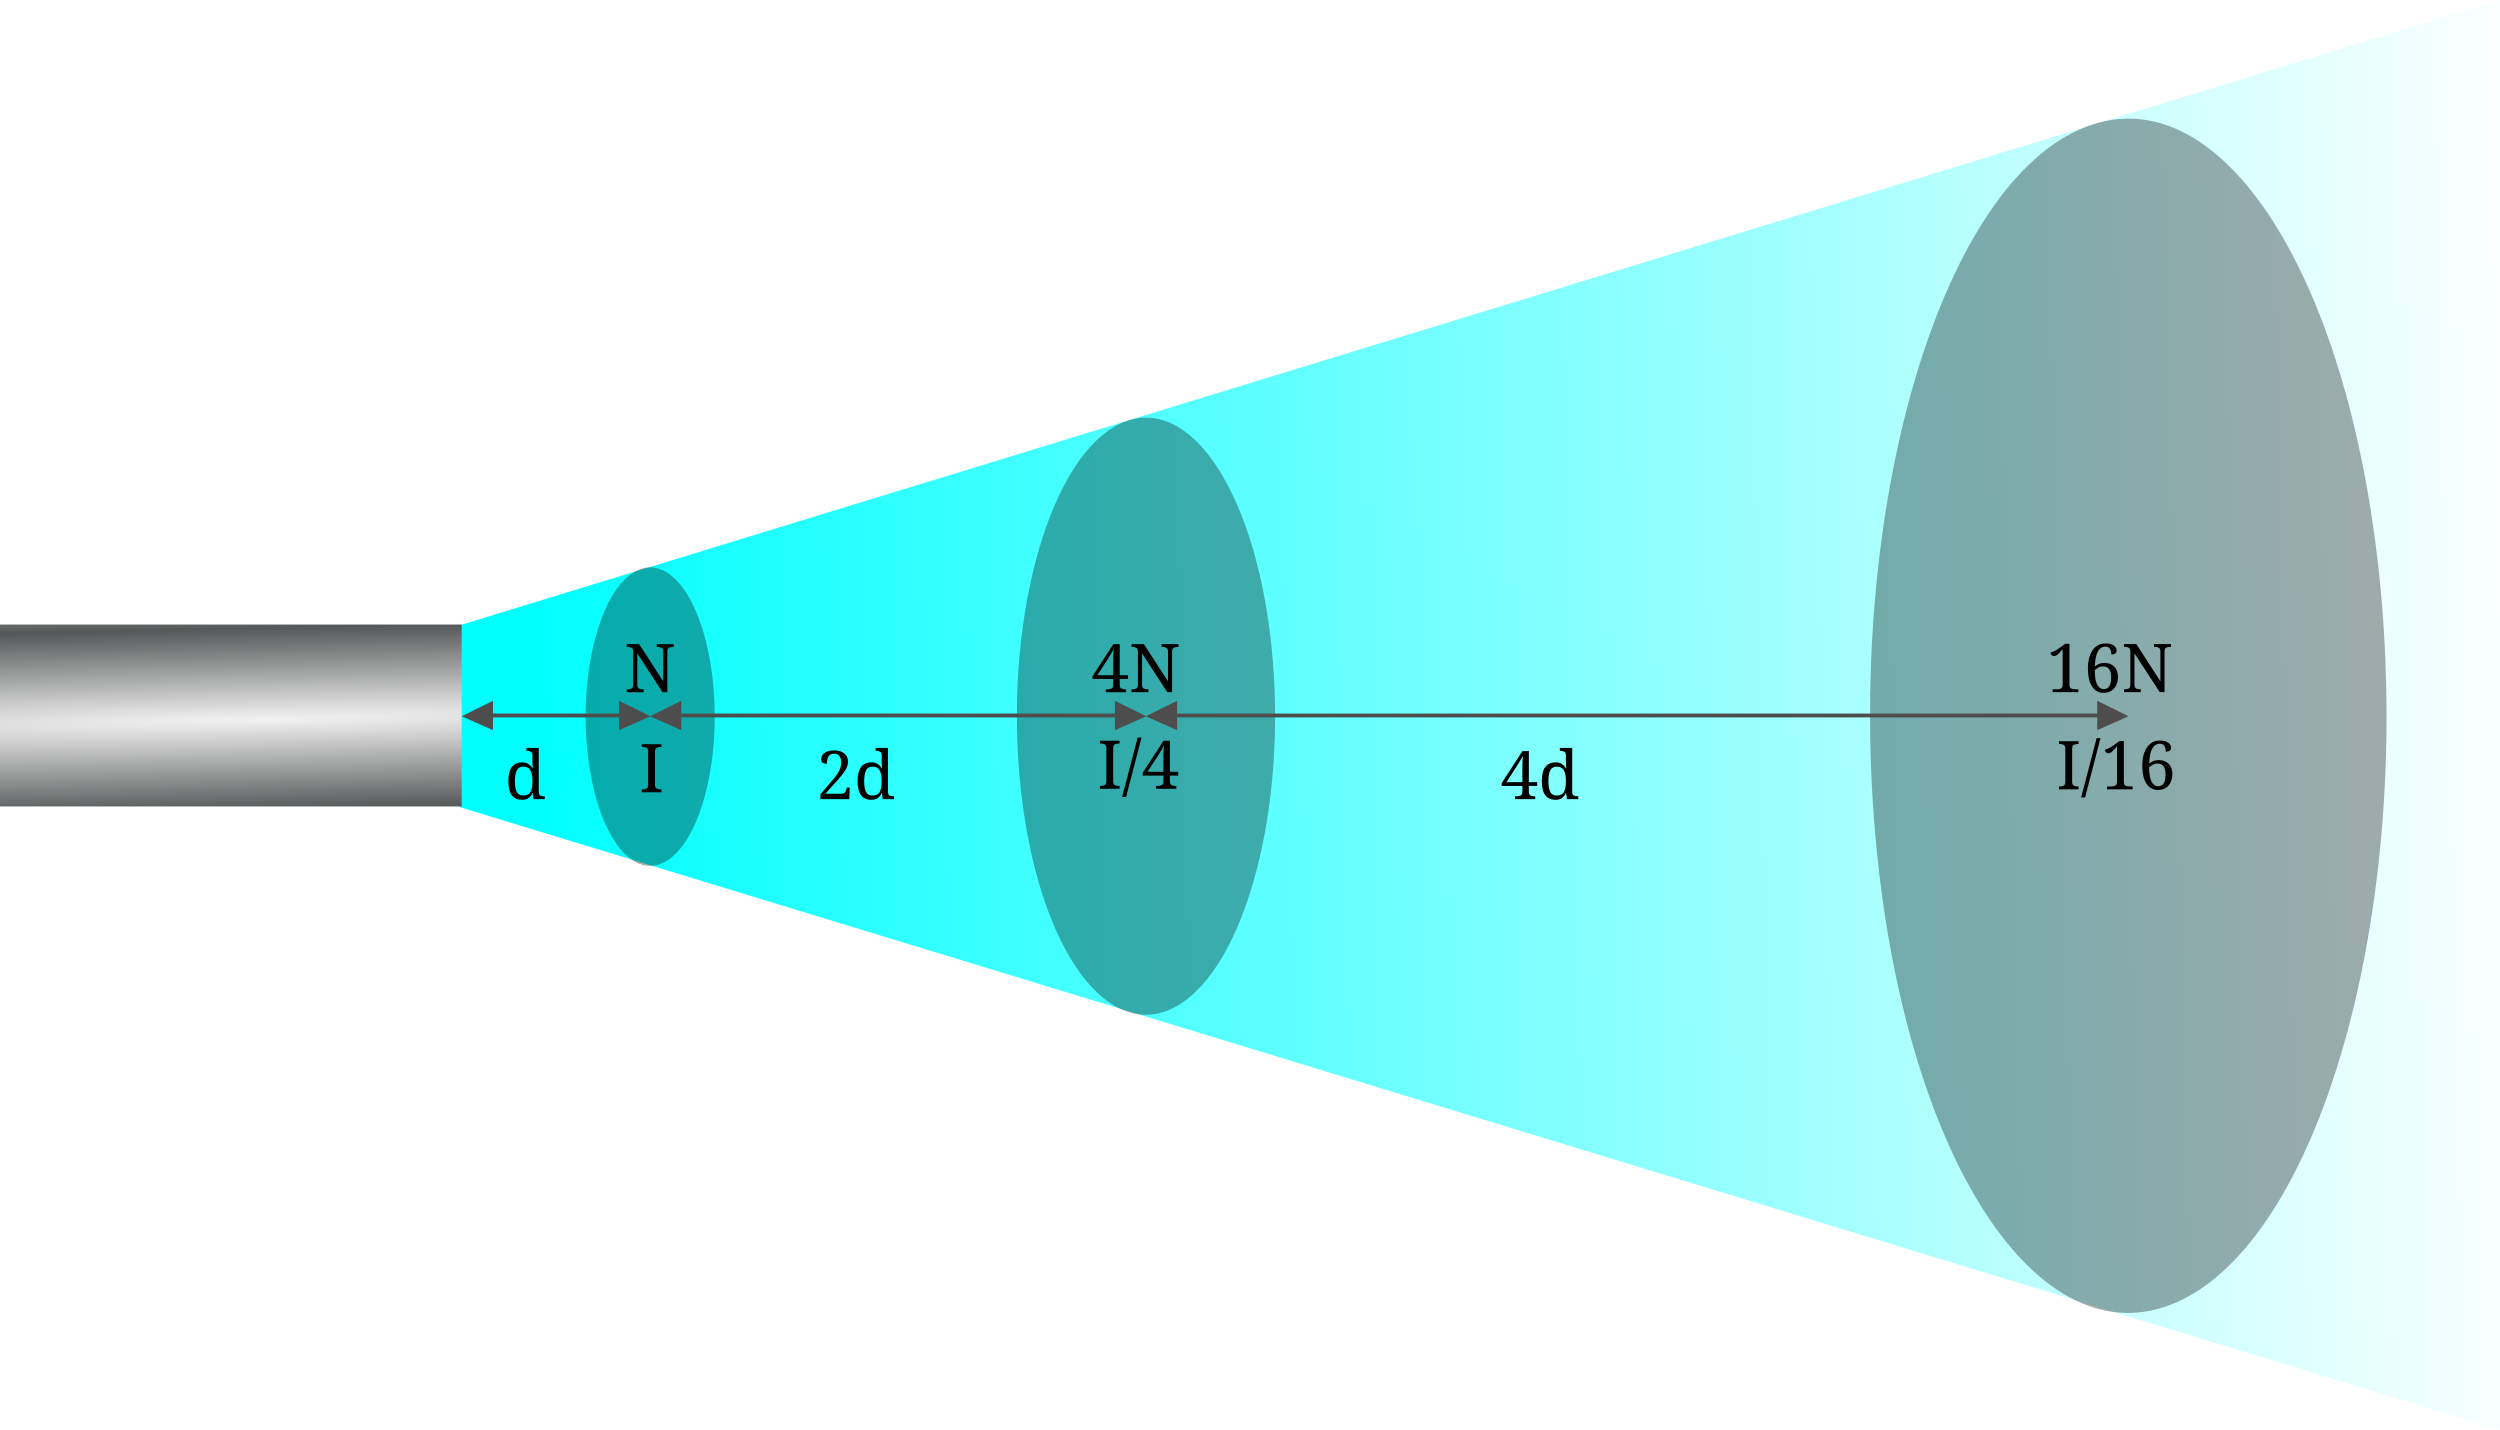
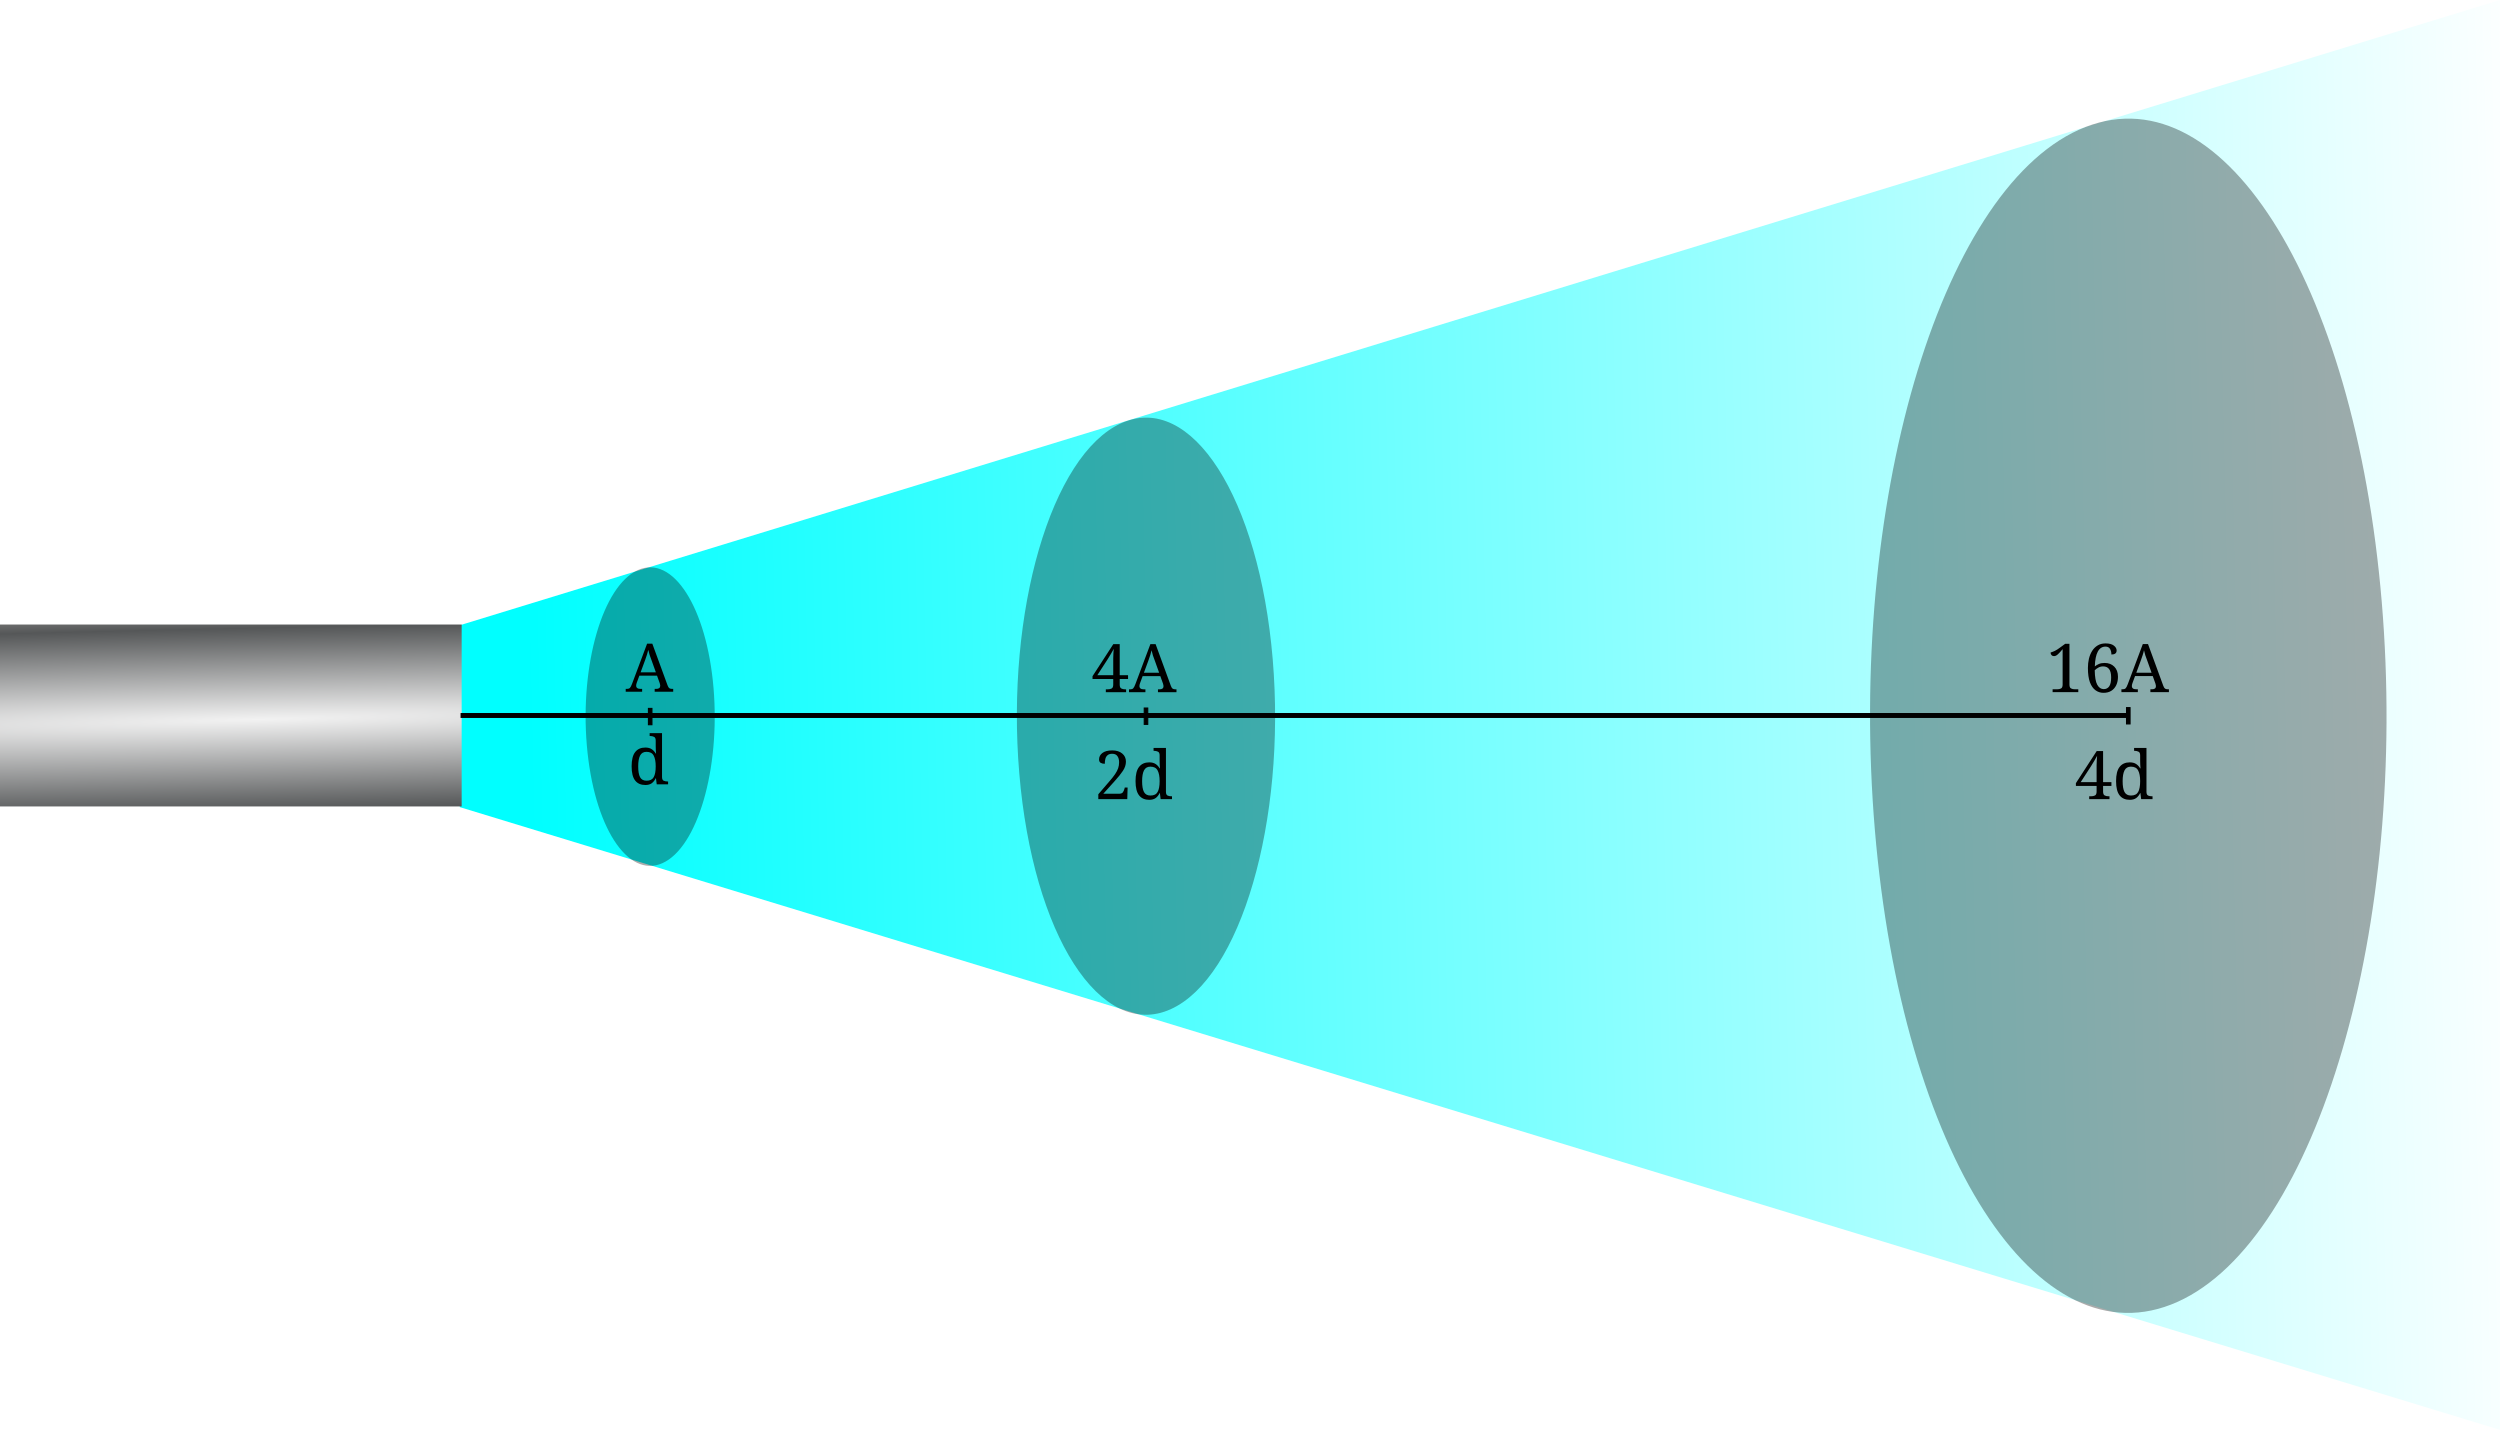
- <svg xmlns="http://www.w3.org/2000/svg" xmlns:xlink="http://www.w3.org/1999/xlink" width="130.936mm" height="74.889mm" viewBox="0 0 463.946 265.353" id="svg2" version="1.1">
+ <svg xmlns="http://www.w3.org/2000/svg" xmlns:ns1="http://www.openswatchbook.org/uri/2009/osb" xmlns:xlink="http://www.w3.org/1999/xlink" width="130.936mm" height="74.889mm" viewBox="0 0 463.946 265.353" id="svg2" version="1.1">
  <defs id="defs4">
+     <linearGradient id="linearGradient4186" ns1:paint="solid">
+       <stop style="stop-color:#000000;stop-opacity:1;" offset="0" id="stop4188" />
+     </linearGradient>
    <linearGradient xlink:href="#linearGradient4174" id="linearGradient4180" x1="605.714" y1="733.791" x2="413.059" y2="548.784" gradientUnits="userSpaceOnUse" gradientTransform="matrix(-1.003912,0.2390487,-0.9749359,-0.2461535,1568.858,555.7154)" />
    <linearGradient id="linearGradient4174">
      <stop style="stop-color:#00ffff;stop-opacity:1;" offset="0" id="stop4176" />
      <stop style="stop-color:#00ffff;stop-opacity:0;" offset="1" id="stop4178" />
    </linearGradient>
    <radialGradient xlink:href="#linearGradient5009" id="radialGradient5065" cx="586.042" cy="666.711" fx="586.042" fy="666.711" r="121.071" gradientTransform="matrix(0.00435068,0.2092127,-4.916601,0.1024358,3470.769,330.0011)" gradientUnits="userSpaceOnUse" />
    <linearGradient id="linearGradient5009">
      <stop id="stop5011" offset="0" style="stop-color:#1a1b1f;stop-opacity:1;" />
      <stop style="stop-color:#7e7e81;stop-opacity:1;" offset="0" id="stop5013" />
      <stop id="stop5015" offset="0" style="stop-color:#c7c9cb;stop-opacity:1;" />
      <stop style="stop-color:#f2f2f2;stop-opacity:1;" offset="0" id="stop5017" />
      <stop id="stop5019" offset="0.67" style="stop-color:#555758;stop-opacity:1;" />
      <stop style="stop-color:#bbb9b5;stop-opacity:1;" offset="1" id="stop5021" />
      <stop id="stop5023" offset="1" style="stop-color:#949696;stop-opacity:1;" />
    </linearGradient>
    <clipPath id="clipPath11333" clipPathUnits="userSpaceOnUse">
      <path id="path11335" d="m 55.615,36.797 277.884,0 0,108.72 -277.884,0 0,-108.72 z" />
    </clipPath>
    <clipPath id="clipPath11357" clipPathUnits="userSpaceOnUse">
      <path id="path11359" d="m 55.615,36.797 277.884,0 0,108.72 -277.884,0 0,-108.72 z" />
    </clipPath>
    <clipPath id="clipPath11367" clipPathUnits="userSpaceOnUse">
      <path id="path11369" d="m 55.615,36.797 277.884,0 0,108.72 -277.884,0 0,-108.72 z" />
    </clipPath>
    <clipPath id="clipPath11737" clipPathUnits="userSpaceOnUse">
      <path id="path11739" d="m 55.615,20.085 275.105,0 0,108.72 -275.105,0 0,-108.72 z" />
    </clipPath>
    <clipPath id="clipPath11761" clipPathUnits="userSpaceOnUse">
      <path id="path11763" d="m 55.615,20.085 275.105,0 0,108.72 -275.105,0 0,-108.72 z" />
    </clipPath>
    <clipPath id="clipPath11771" clipPathUnits="userSpaceOnUse">
      <path id="path11773" d="m 55.615,20.085 275.105,0 0,108.72 -275.105,0 0,-108.72 z" />
    </clipPath>
  </defs>
  <g id="layer1" transform="translate(-147.3729,-387.3865)">
    <path style="display:inline;opacity:1;fill:url(#linearGradient4180);fill-opacity:1;stroke:none;stroke-width:11.342;stroke-miterlimit:4;stroke-dasharray:none;stroke-dashoffset:0;stroke-opacity:1" d="m 611.319,387.386 0,265.353 -378.623,-115.571 0,-33.746 z" id="rect4163" />
    <path style="display:inline;opacity:1;fill:url(#radialGradient5065);fill-opacity:1;stroke:none;stroke-width:11.342;stroke-miterlimit:4;stroke-dasharray:none;stroke-dashoffset:0;stroke-opacity:1" d="m 233.048,503.285 0,33.759 -85.675,0 0,-33.759 z" id="rect4182" />
    <path style="opacity:0.33;fill:#000000;fill-opacity:1;stroke:none;stroke-width:10.169;stroke-miterlimit:4;stroke-dasharray:none;stroke-dashoffset:0;stroke-opacity:1" id="path4138" d="m 265.752,493.181 a 11.979,27.7 0 0 1 14.039,21.913 11.979,27.7 0 0 1 -9.473,32.47 11.979,27.7 0 0 1 -14.045,-21.895 11.979,27.7 0 0 1 9.464,-32.483" />
    <path style="opacity:0.33;fill:#000000;fill-opacity:1;stroke:none;stroke-width:10.169;stroke-miterlimit:4;stroke-dasharray:none;stroke-dashoffset:0;stroke-opacity:1" id="path4138-4" d="m 355.484,465.911 a 23.958,55.399 0 0 1 28.078,43.827 23.958,55.399 0 0 1 -18.945,64.94 23.958,55.399 0 0 1 -28.089,-43.789 23.958,55.399 0 0 1 18.929,-64.965" />
    <path style="opacity:0.33;fill:#000000;fill-opacity:1;stroke:none;stroke-width:10.169;stroke-miterlimit:4;stroke-dasharray:none;stroke-dashoffset:0;stroke-opacity:1" id="path4138-3" d="m 533.219,411.446 a 47.916,110.798 0 0 1 56.157,87.653 47.916,110.798 0 0 1 -37.89,129.88 47.916,110.798 0 0 1 -56.179,-87.578 47.916,110.798 0 0 1 37.858,-129.93" />
-     <text xml:space="preserve" style="font-style:normal;font-weight:normal;font-size:15px;line-height:125%;font-family:sans-serif;letter-spacing:0px;word-spacing:0px;fill:#000000;fill-opacity:1;stroke:none;stroke-width:1px;stroke-linecap:butt;stroke-linejoin:miter;stroke-opacity:1" x="263.217" y="515.841" id="text11888">
-       <tspan id="tspan11890" x="263.217" y="515.841" style="font-size:12.5px;-inkscape-font-specification:serif;font-family:serif;font-weight:normal;font-style:normal;font-stretch:normal;font-variant:normal">N</tspan>
-     </text>
    <text xml:space="preserve" style="font-style:normal;font-weight:normal;font-size:15px;line-height:125%;font-family:sans-serif;letter-spacing:0px;word-spacing:0px;fill:#000000;fill-opacity:1;stroke:none;stroke-width:1px;stroke-linecap:butt;stroke-linejoin:miter;stroke-opacity:1" x="349.903" y="515.841" id="text11892">
-       <tspan id="tspan11894" x="349.903" y="515.841" style="font-size:12.5px;-inkscape-font-specification:serif;font-family:serif;font-weight:normal;font-style:normal;font-stretch:normal;font-variant:normal">4N</tspan>
+       <tspan id="tspan11894" x="349.903" y="515.841" style="font-style:normal;font-variant:normal;font-weight:normal;font-stretch:normal;font-size:12.5px;font-family:serif;-inkscape-font-specification:serif">4A</tspan>
    </text>
    <text xml:space="preserve" style="font-style:normal;font-weight:normal;font-size:15px;line-height:125%;font-family:sans-serif;letter-spacing:0px;word-spacing:0px;fill:#000000;fill-opacity:1;stroke:none;stroke-width:1px;stroke-linecap:butt;stroke-linejoin:miter;stroke-opacity:1" x="527.089" y="515.834" id="text11896">
-       <tspan id="tspan11898" x="527.089" y="515.834" style="font-size:12.5px;-inkscape-font-specification:serif;font-family:serif;font-weight:normal;font-style:normal;font-stretch:normal;font-variant:normal">16N</tspan>
+       <tspan id="tspan11898" x="527.089" y="515.834" style="font-style:normal;font-variant:normal;font-weight:normal;font-stretch:normal;font-size:12.5px;font-family:serif;-inkscape-font-specification:serif">16A</tspan>
    </text>
-     <text xml:space="preserve" style="font-style:normal;font-weight:normal;font-size:15px;line-height:125%;font-family:sans-serif;letter-spacing:0px;word-spacing:0px;fill:#000000;fill-opacity:1;stroke:none;stroke-width:1px;stroke-linecap:butt;stroke-linejoin:miter;stroke-opacity:1" x="241.023" y="535.689" id="text11953">
-       <tspan id="tspan11955" x="241.023" y="535.689" style="font-size:12.5px;-inkscape-font-specification:serif;font-family:serif;font-weight:normal;font-style:normal;font-stretch:normal;font-variant:normal">d</tspan>
+     <text xml:space="preserve" style="font-style:normal;font-weight:normal;font-size:15px;line-height:125%;font-family:sans-serif;letter-spacing:0px;word-spacing:0px;fill:#000000;fill-opacity:1;stroke:none;stroke-width:1px;stroke-linecap:butt;stroke-linejoin:miter;stroke-opacity:1" x="263.903" y="532.939" id="text11953">
+       <tspan id="tspan11955" x="263.903" y="532.939" style="font-style:normal;font-variant:normal;font-weight:normal;font-stretch:normal;font-size:12.5px;font-family:serif;-inkscape-font-specification:serif">d</tspan>
    </text>
-     <text xml:space="preserve" style="font-style:normal;font-weight:normal;font-size:15px;line-height:125%;font-family:sans-serif;letter-spacing:0px;word-spacing:0px;fill:#000000;fill-opacity:1;stroke:none;stroke-width:1px;stroke-linecap:butt;stroke-linejoin:miter;stroke-opacity:1" x="298.85" y="535.689" id="text11957">
-       <tspan id="tspan11959" x="298.85" y="535.689" style="font-size:12.5px;-inkscape-font-specification:serif;font-family:serif;font-weight:normal;font-style:normal;font-stretch:normal;font-variant:normal">2d</tspan>
+     <text xml:space="preserve" style="font-style:normal;font-weight:normal;font-size:15px;line-height:125%;font-family:sans-serif;letter-spacing:0px;word-spacing:0px;fill:#000000;fill-opacity:1;stroke:none;stroke-width:1px;stroke-linecap:butt;stroke-linejoin:miter;stroke-opacity:1" x="350.428" y="535.689" id="text11957">
+       <tspan id="tspan11959" x="350.428" y="535.689" style="font-style:normal;font-variant:normal;font-weight:normal;font-stretch:normal;font-size:12.5px;font-family:serif;-inkscape-font-specification:serif">2d</tspan>
    </text>
-     <text xml:space="preserve" style="font-style:normal;font-weight:normal;font-size:15px;line-height:125%;font-family:sans-serif;letter-spacing:0px;word-spacing:0px;fill:#000000;fill-opacity:1;stroke:none;stroke-width:1px;stroke-linecap:butt;stroke-linejoin:miter;stroke-opacity:1" x="425.827" y="535.689" id="text11961">
-       <tspan id="tspan11963" x="425.827" y="535.689" style="font-size:12.5px;-inkscape-font-specification:serif;font-family:serif;font-weight:normal;font-style:normal;font-stretch:normal;font-variant:normal">4d</tspan>
+     <text xml:space="preserve" style="font-style:normal;font-weight:normal;font-size:15px;line-height:125%;font-family:sans-serif;letter-spacing:0px;word-spacing:0px;fill:#000000;fill-opacity:1;stroke:none;stroke-width:1px;stroke-linecap:butt;stroke-linejoin:miter;stroke-opacity:1" x="532.396" y="535.689" id="text11961">
+       <tspan id="tspan11963" x="532.396" y="535.689" style="font-style:normal;font-variant:normal;font-weight:normal;font-stretch:normal;font-size:12.5px;font-family:serif;-inkscape-font-specification:serif">4d</tspan>
    </text>
-     <text xml:space="preserve" style="font-style:normal;font-weight:normal;font-size:13.75px;line-height:125%;font-family:sans-serif;letter-spacing:0px;word-spacing:0px;fill:#000000;fill-opacity:1;stroke:none;stroke-width:1px;stroke-linecap:butt;stroke-linejoin:miter;stroke-opacity:1" x="266.004" y="534.41" id="text12027">
-       <tspan id="tspan12029" x="266.004" y="534.41" style="-inkscape-font-specification:serif;font-family:serif;font-weight:normal;font-style:normal;font-stretch:normal;font-variant:normal;font-size:12.5px">I</tspan>
-     </text>
-     <text xml:space="preserve" style="font-style:normal;font-weight:normal;font-size:13.75px;line-height:125%;font-family:sans-serif;letter-spacing:0px;word-spacing:0px;fill:#000000;fill-opacity:1;stroke:none;stroke-width:1px;stroke-linecap:butt;stroke-linejoin:miter;stroke-opacity:1" x="351.031" y="533.773" id="text12031">
-       <tspan id="tspan12033" x="351.031" y="533.773" style="-inkscape-font-specification:serif;font-family:serif;font-weight:normal;font-style:normal;font-stretch:normal;font-variant:normal;font-size:12.5px">I/4</tspan>
-     </text>
-     <text xml:space="preserve" style="font-style:normal;font-weight:normal;font-size:13.75px;line-height:125%;font-family:sans-serif;letter-spacing:0px;word-spacing:0px;fill:#000000;fill-opacity:1;stroke:none;stroke-width:1px;stroke-linecap:butt;stroke-linejoin:miter;stroke-opacity:1" x="528.995" y="533.863" id="text12035">
-       <tspan id="tspan12037" x="528.995" y="533.863" style="-inkscape-font-specification:serif;font-family:serif;font-weight:normal;font-style:normal;font-stretch:normal;font-variant:normal;font-size:12.5px">I/16</tspan>
+     <text xml:space="preserve" style="font-style:normal;font-weight:normal;font-size:15px;line-height:125%;font-family:sans-serif;letter-spacing:0px;word-spacing:0px;fill:#000000;fill-opacity:1;stroke:none;stroke-width:1px;stroke-linecap:butt;stroke-linejoin:miter;stroke-opacity:1" x="263.494" y="515.759" id="text11892-3">
+       <tspan id="tspan11894-6" x="263.494" y="515.759" style="font-style:normal;font-variant:normal;font-weight:normal;font-stretch:normal;font-size:12.5px;font-family:serif;-inkscape-font-specification:serif">A</tspan>
    </text>
  </g>
  <g id="layer2" style="display:inline" transform="translate(-147.3729,-387.3865)">
-     <g id="g11965" style="fill:#4d4d4d">
-       <path id="rect11054" d="m 238.86,517.436 0,2.874 0,2.583 -5.813,-2.583 z" style="opacity:1;fill:#4d4d4d;fill-opacity:1;stroke:none;stroke-width:0.2;stroke-miterlimit:4;stroke-dasharray:none;stroke-dashoffset:0;stroke-opacity:1" />
-       <path id="rect11054-0" d="m 262.264,517.436 0,2.874 0,2.583 5.813,-2.583 z" style="opacity:1;fill:#4d4d4d;fill-opacity:1;stroke:none;stroke-width:0.2;stroke-miterlimit:4;stroke-dasharray:none;stroke-dashoffset:0;stroke-opacity:1" />
-       <path id="rect11054-02" d="m 273.8,517.436 0,2.874 0,2.583 -5.813,-2.583 z" style="opacity:1;fill:#4d4d4d;fill-opacity:1;stroke:none;stroke-width:0.2;stroke-miterlimit:4;stroke-dasharray:none;stroke-dashoffset:0;stroke-opacity:1" />
-       <path id="rect11054-2" d="m 354.276,517.436 0,2.874 0,2.583 5.813,-2.583 z" style="opacity:1;fill:#4d4d4d;fill-opacity:1;stroke:none;stroke-width:0.2;stroke-miterlimit:4;stroke-dasharray:none;stroke-dashoffset:0;stroke-opacity:1" />
-       <path id="rect11054-24" d="m 365.812,517.436 0,2.874 0,2.583 -5.813,-2.583 z" style="opacity:1;fill:#4d4d4d;fill-opacity:1;stroke:none;stroke-width:0.2;stroke-miterlimit:4;stroke-dasharray:none;stroke-dashoffset:0;stroke-opacity:1" />
-       <path id="rect11054-7" d="m 536.57,517.436 0,2.874 0,2.583 5.813,-2.583 z" style="opacity:1;fill:#4d4d4d;fill-opacity:1;stroke:none;stroke-width:0.2;stroke-miterlimit:4;stroke-dasharray:none;stroke-dashoffset:0;stroke-opacity:1" />
-       <rect y="519.808" x="238.551" height="0.712" width="25.781" id="rect11115" style="opacity:1;fill:#4d4d4d;fill-opacity:1;stroke:none;stroke-width:0.2;stroke-miterlimit:4;stroke-dasharray:none;stroke-dashoffset:0;stroke-opacity:1" />
-       <rect y="519.808" x="273.739" height="0.712" width="81.03" id="rect11115-9" style="opacity:1;fill:#4d4d4d;fill-opacity:1;stroke:none;stroke-width:0.2;stroke-miterlimit:4;stroke-dasharray:none;stroke-dashoffset:0;stroke-opacity:1" />
-       <rect y="519.808" x="363.942" height="0.712" width="174.214" id="rect11115-8" style="opacity:1;fill:#4d4d4d;fill-opacity:1;stroke:none;stroke-width:0.2;stroke-miterlimit:4;stroke-dasharray:none;stroke-dashoffset:0;stroke-opacity:1" />
+     <g id="g4239" style="fill:#000000;stroke:#000000">
+       <g transform="matrix(1.733737,0,0,1,-397.9627,0)" style="fill:#000000;stroke:#000000" id="g11965">
+         <rect style="opacity:1;fill:#000000;fill-opacity:1;stroke:#000000;stroke-width:0.2;stroke-miterlimit:4;stroke-dasharray:none;stroke-dashoffset:0;stroke-opacity:1" id="rect11115-8" width="178.436" height="0.712" x="363.942" y="519.808" />
+       </g>
+       <rect y="518.849" x="267.704" height="3.031" width="0.656" id="rect4184" style="opacity:1;fill:#000000;fill-opacity:1;stroke:#000000;stroke-width:0.2;stroke-miterlimit:4;stroke-dasharray:none;stroke-dashoffset:0;stroke-opacity:1" />
+       <rect y="518.782" x="359.716" height="3.031" width="0.656" id="rect4184-7" style="display:inline;opacity:1;fill:#000000;fill-opacity:1;stroke:#000000;stroke-width:0.2;stroke-miterlimit:4;stroke-dasharray:none;stroke-dashoffset:0;stroke-opacity:1" />
+       <rect y="518.703" x="542.01" height="3.031" width="0.656" id="rect4184-5" style="display:inline;opacity:1;fill:#000000;fill-opacity:1;stroke:#000000;stroke-width:0.2;stroke-miterlimit:4;stroke-dasharray:none;stroke-dashoffset:0;stroke-opacity:1" />
    </g>
  </g>
</svg>
